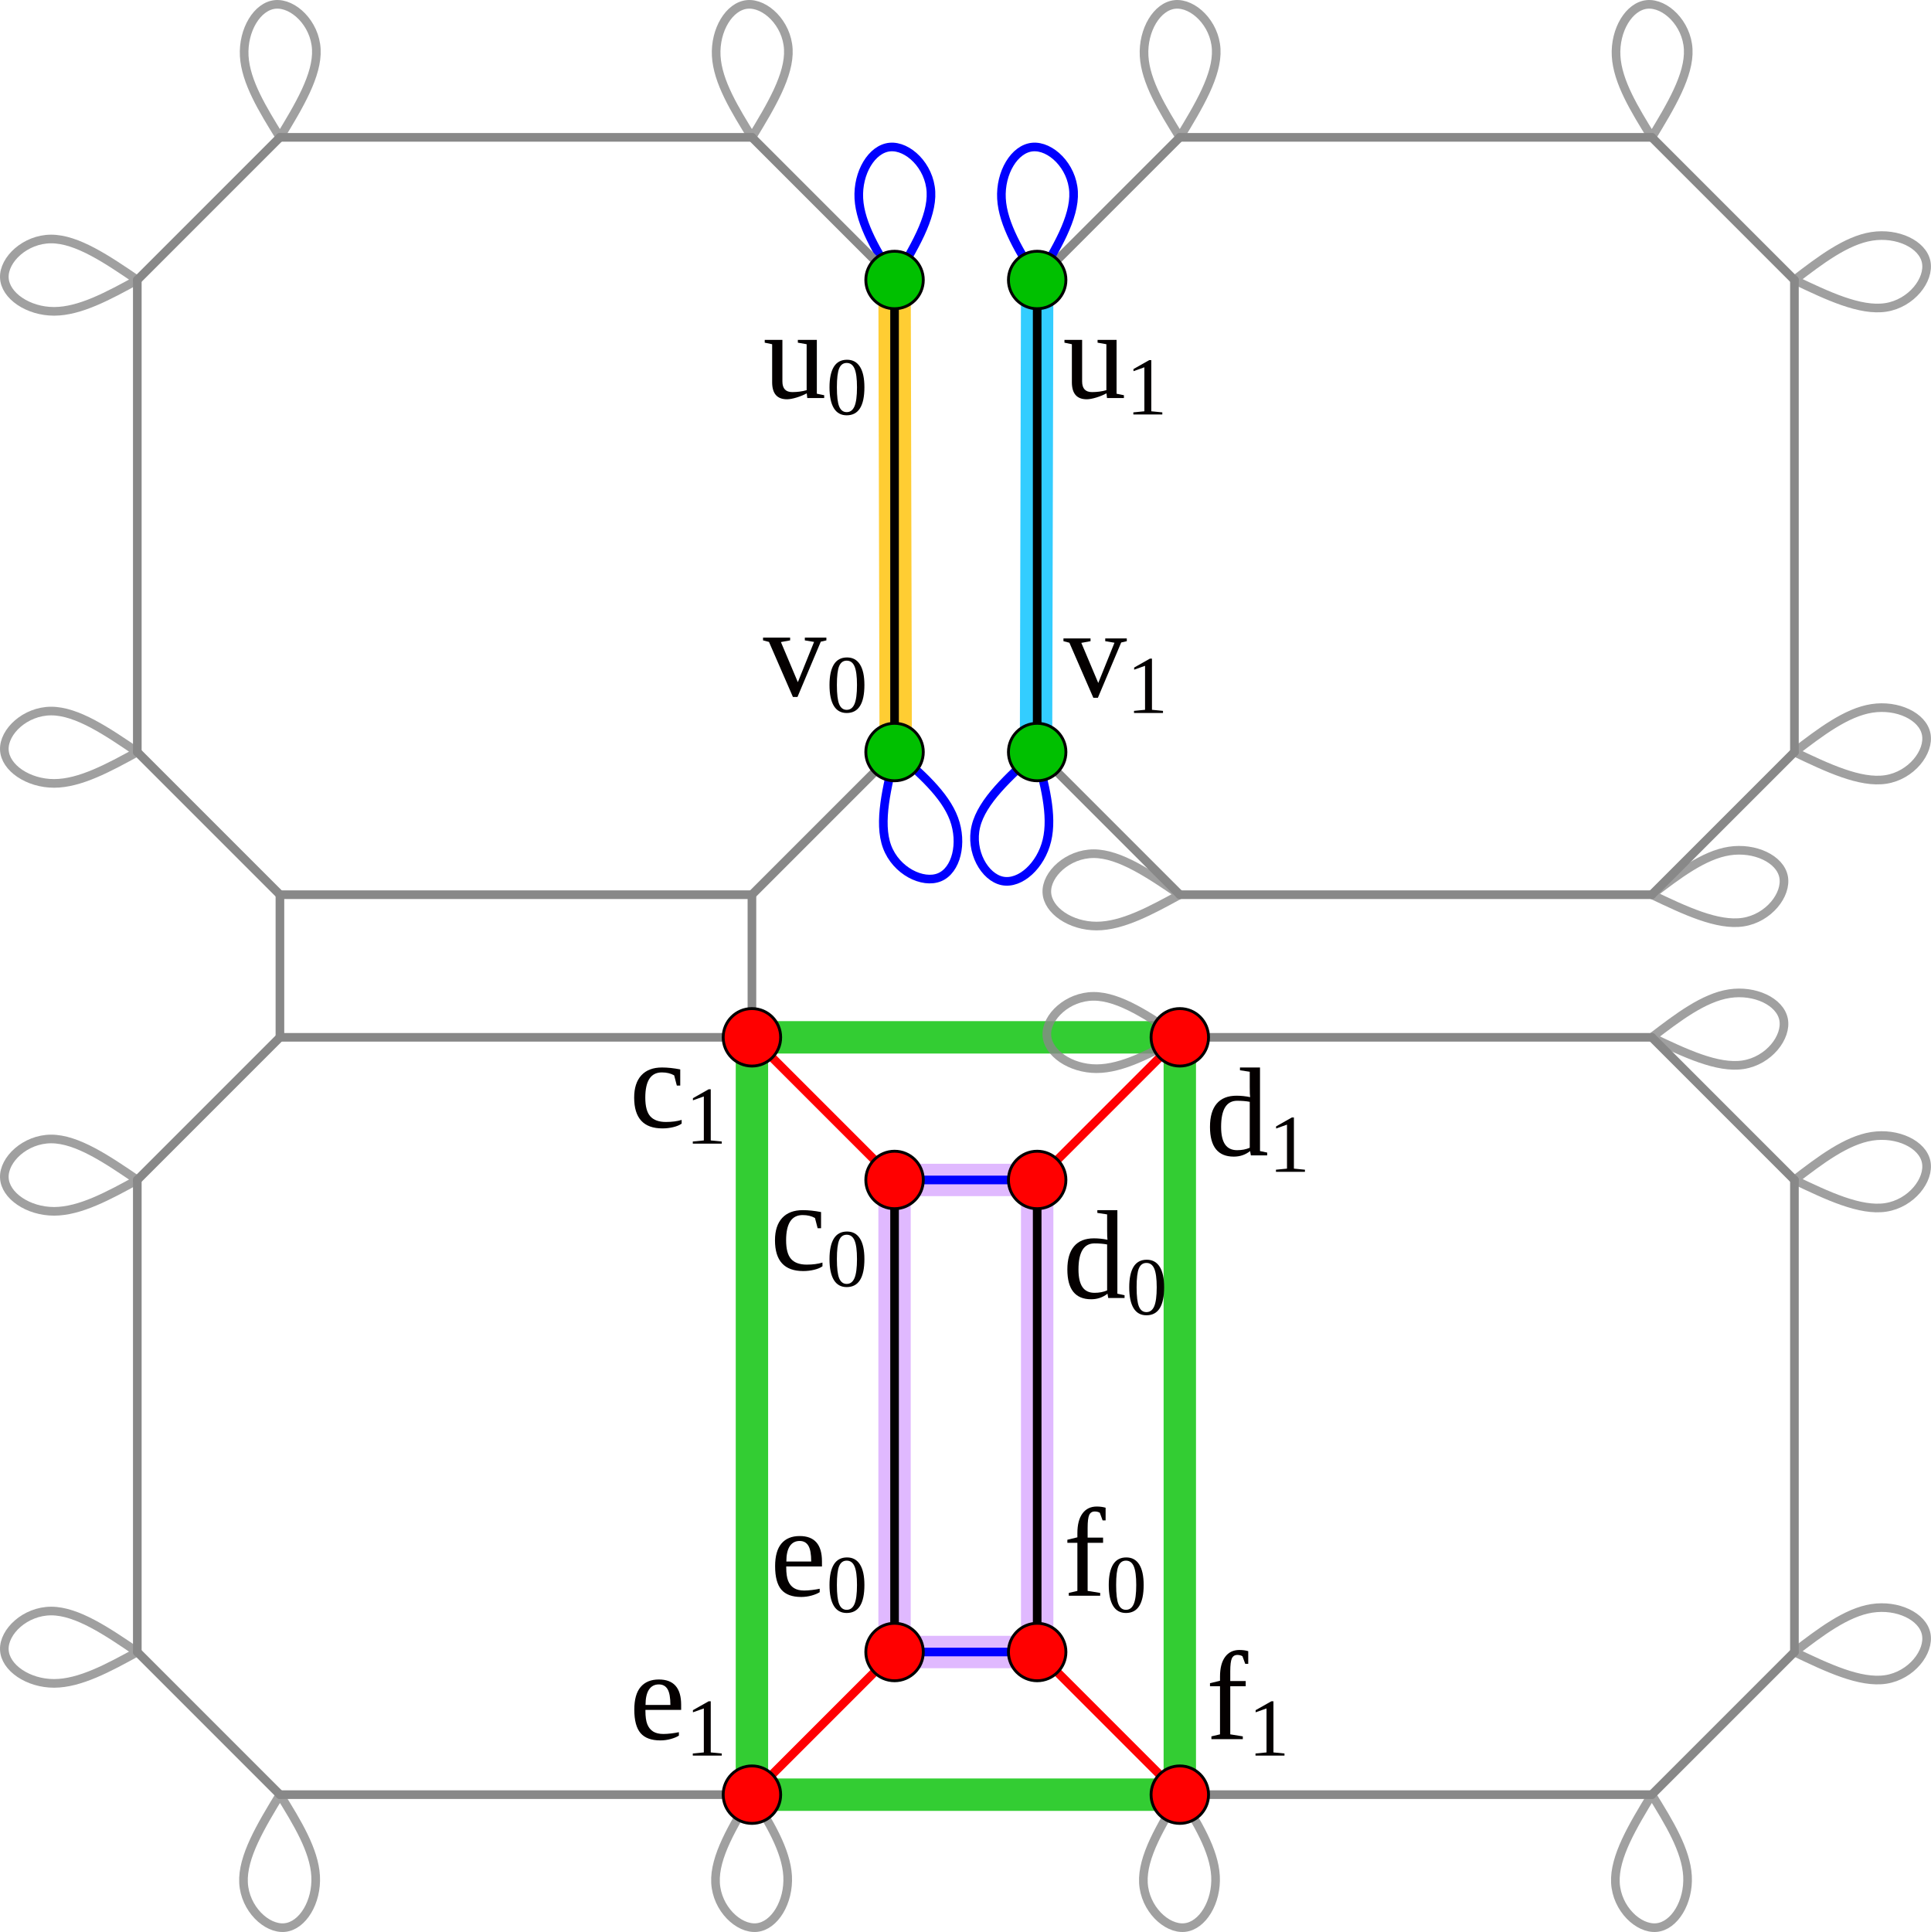
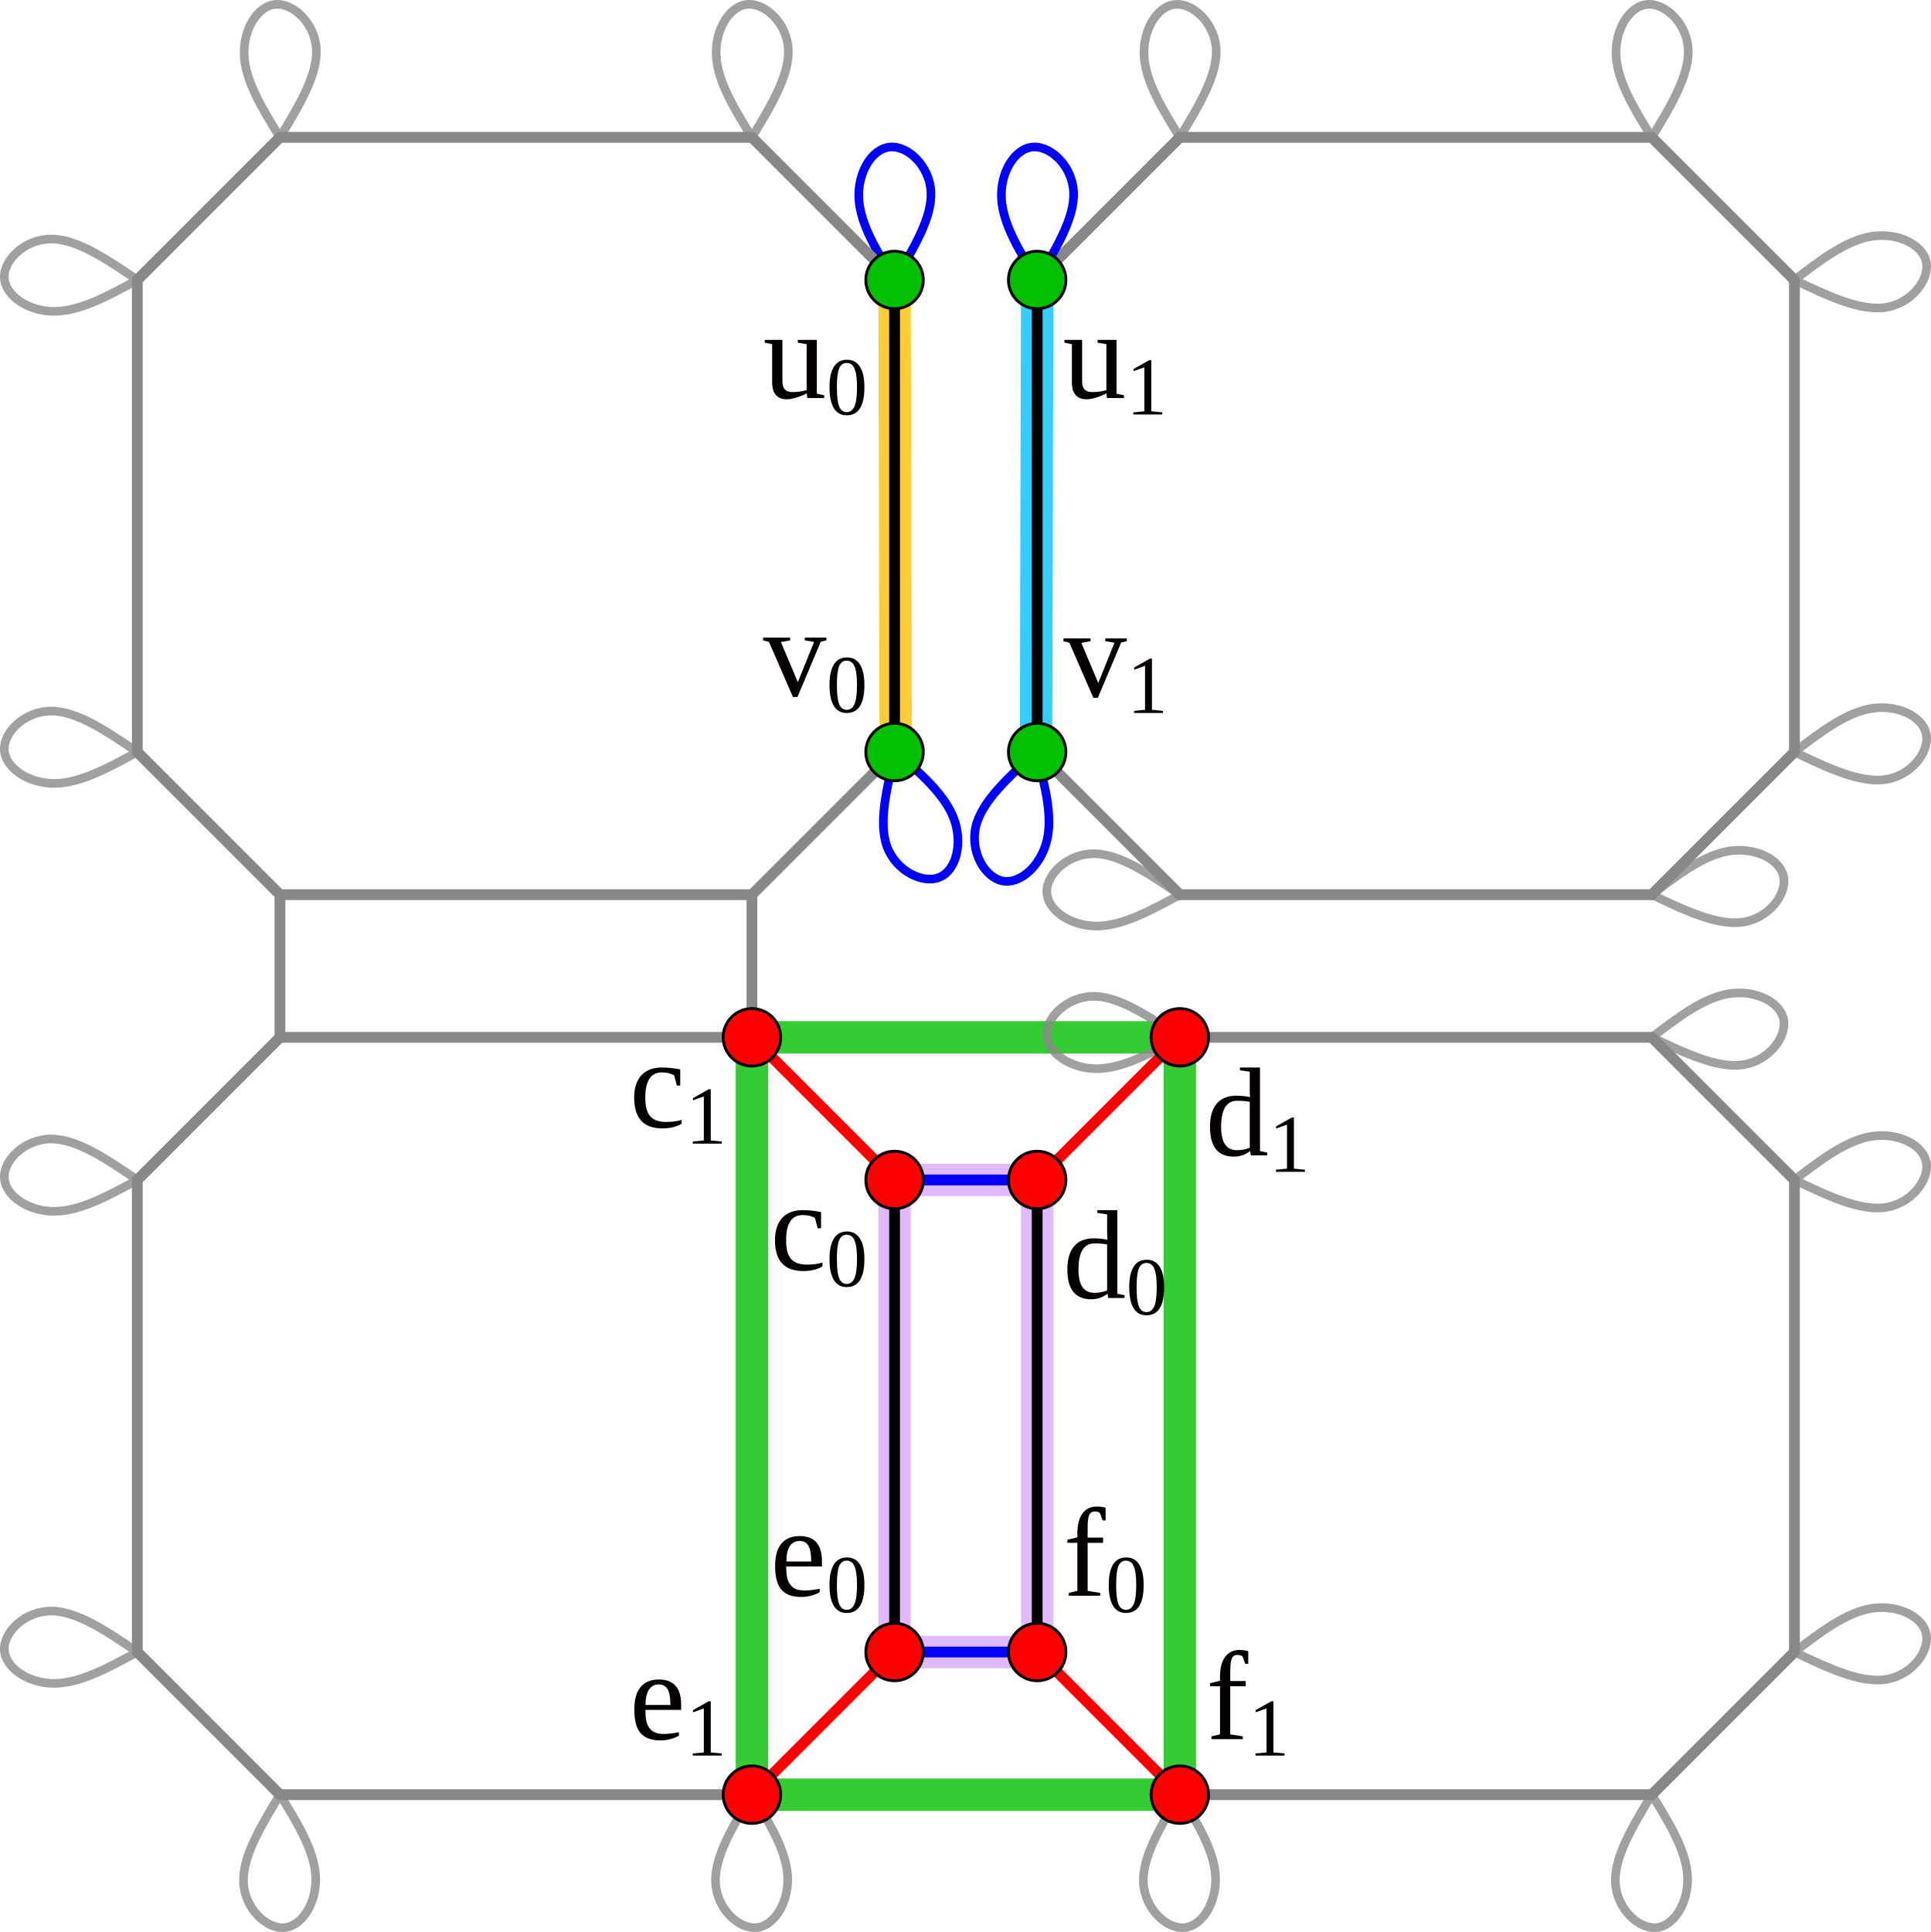
<svg xmlns="http://www.w3.org/2000/svg" width="894.54" height="894.917" version="1.1" id="svg41149">
  <defs id="defs41153">
    </defs>
  <style id="style">
		.arc0 {
			fill:none;
			fill-rule:evenodd;
			stroke:black;
			stroke-width:4;
			stroke-linecap:round;
			stroke-linejoin:round;
			stroke-opacity:1;
		}
		.arc1 {
			fill:none;
			fill-rule:evenodd;
			stroke:red;
			stroke-width:4;
			stroke-linecap:round;
			stroke-linejoin:round;
			stroke-opacity:1;
		}
		.arc2 {
			fill:none;
			fill-rule:evenodd;
			stroke:blue;
			stroke-width:4;
			stroke-linecap:round;
			stroke-linejoin:round;
			stroke-opacity:1;
		}
		.arc3 {
			fill:none;
			fill-rule:evenodd;
			stroke:green;
			stroke-width:4;
			stroke-linecap:round;
			stroke-linejoin:round;
			stroke-opacity:1;
		}
		.topological-dart {
			fill:#000000;
			stroke:#000000;
			stroke-width:0;
			stroke-linecap:round;
			stroke-linejoin:round;
			stroke-dasharray:none;
			paint-order:markers fill stroke;
		}
	</style>
  <path style="fill:none;stroke:#00c000;stroke-width:15;stroke-linecap:round;stroke-linejoin:round;stroke-opacity:0.8;stop-color:#000000" d="M 348.341,480.495 H 546.558 V 831.299 H 348.341 Z" id="path46483" />
-   <line class="arc1" id="link0_@1_1" x1="63.609" y1="765.227" x2="129.681" y2="831.299" style="stroke:#888888;stroke-opacity:1" />
-   <line class="arc0" id="link0_@0_7" x1="63.609" y1="765.227" x2="63.609" y2="546.567" style="stroke:#888888;stroke-opacity:1" />
-   <line class="arc0" id="link1_@0_2" x1="129.681" y1="831.299" x2="348.341" y2="831.299" style="stroke:#888888;stroke-opacity:1" />
+   <line class="arc1" id="link0_@1_1" x1="63.609" y1="765.227" x2="129.681" y2="831.299" style="stroke:#888888;stroke-opacity:1;stroke-width:5;stroke-dasharray:none" />
+   <line class="arc0" id="link0_@0_7" x1="63.609" y1="765.227" x2="63.609" y2="546.567" style="stroke:#888888;stroke-opacity:1;stroke-width:5;stroke-dasharray:none" />
+   <line class="arc0" id="link1_@0_2" x1="129.681" y1="831.299" x2="348.341" y2="831.299" style="stroke:#888888;stroke-opacity:1;stroke-width:5;stroke-dasharray:none" />
  <path style="fill:none;stroke:#d8a8ff;stroke-width:15;stroke-linecap:round;stroke-linejoin:round;stroke-opacity:0.8;stop-color:#000000" d="m 414.414,546.567 h 66.072 v 218.66 h -66.072 z" id="path43403" />
-   <line class="arc1" id="link2_@1_12" x1="348.341" y1="831.299" x2="414.414" y2="765.227" style="stroke:#ff0002;stroke-opacity:1" />
+   <line class="arc1" id="link2_@1_12" x1="348.341" y1="831.299" x2="414.414" y2="765.227" style="stroke:#ff0002;stroke-opacity:1;stroke-width:5;stroke-dasharray:none" />
  <path style="fill:none;fill-opacity:1;stroke:#888888;stroke-width:4;stroke-linecap:round;stroke-linejoin:bevel;stroke-dasharray:none;stroke-dashoffset:0;stroke-opacity:0.8;stop-color:#000000" d="m 348.341,831.299 c -8.751,14.436 -17.502,28.872 -16.858,40.852 0.644,11.98 10.683,21.502 19.034,20.719 8.351,-0.783 15.011,-11.87 14.366,-23.85 -0.645,-11.979 -8.594,-24.851 -16.542,-37.721" id="path11686-7-4-7-9-2-4-9-89-6-2" />
  <circle id="dart2" cx="348.341" cy="831.299" r="13.31" stroke="#000000" fill="#000000" style="stroke-width:1.331;fill:#ff0000;fill-opacity:1" />
-   <line class="arc1" id="link3_@1_5" x1="414.414" y1="546.567" x2="348.341" y2="480.495" style="stroke:#ff0002;stroke-opacity:1" />
-   <line class="arc2" id="link3_@2_8" x1="414.414" y1="546.567" x2="480.486" y2="546.567" style="stroke:#0000ff;stroke-opacity:1" />
-   <line class="arc0" id="link3_@0_12" x1="414.414" y1="546.567" x2="414.414" y2="765.227" style="stroke:#000000;stroke-opacity:1" />
+   <line class="arc1" id="link3_@1_5" x1="414.414" y1="546.567" x2="348.341" y2="480.495" style="stroke:#ff0002;stroke-opacity:1;stroke-width:5;stroke-dasharray:none" />
+   <line class="arc2" id="link3_@2_8" x1="414.414" y1="546.567" x2="480.486" y2="546.567" style="stroke:#0000ff;stroke-opacity:1;stroke-width:5;stroke-dasharray:none" />
+   <line class="arc0" id="link3_@0_12" x1="414.414" y1="546.567" x2="414.414" y2="765.227" style="stroke:#000000;stroke-opacity:1;stroke-width:5;stroke-dasharray:none" />
  <circle id="dart3" cx="414.414" cy="546.567" r="13.31" stroke="#000000" fill="#000000" style="stroke-width:1.331;fill:#ff0000;fill-opacity:1" />
-   <line class="arc1" id="link4_@1_13" x1="480.486" y1="765.227" x2="546.558" y2="831.299" style="stroke:#ff0002;stroke-opacity:1" />
-   <line class="arc2" id="link4_@2_12" x1="480.486" y1="765.227" x2="414.414" y2="765.227" style="stroke:#0000ff;stroke-opacity:1" />
-   <line class="arc0" id="link4_@0_8" x1="480.486" y1="765.227" x2="480.486" y2="546.567" style="stroke:#000000;stroke-opacity:1" />
+   <line class="arc1" id="link4_@1_13" x1="480.486" y1="765.227" x2="546.558" y2="831.299" style="stroke:#ff0002;stroke-opacity:1;stroke-width:5;stroke-dasharray:none" />
+   <line class="arc2" id="link4_@2_12" x1="480.486" y1="765.227" x2="414.414" y2="765.227" style="stroke:#0000ff;stroke-opacity:1;stroke-width:5;stroke-dasharray:none" />
+   <line class="arc0" id="link4_@0_8" x1="480.486" y1="765.227" x2="480.486" y2="546.567" style="stroke:#000000;stroke-opacity:1;stroke-width:5;stroke-dasharray:none" />
  <circle id="dart4" cx="480.486" cy="765.227" r="13.31" stroke="#000000" fill="#000000" style="stroke-width:1.331;fill:#ff0000;fill-opacity:1" />
-   <line class="arc2" id="link5_@2_20" x1="348.341" y1="480.495" x2="348.341" y2="414.423" style="stroke:#888888;stroke-opacity:1" />
-   <line class="arc0" id="link5_@0_6" x1="348.341" y1="480.495" x2="129.681" y2="480.495" style="stroke:#888888;stroke-opacity:1" />
+   <line class="arc2" id="link5_@2_20" x1="348.341" y1="480.495" x2="348.341" y2="414.423" style="stroke:#888888;stroke-opacity:1;stroke-width:5;stroke-dasharray:none" />
+   <line class="arc0" id="link5_@0_6" x1="348.341" y1="480.495" x2="129.681" y2="480.495" style="stroke:#888888;stroke-opacity:1;stroke-width:5;stroke-dasharray:none" />
  <circle id="dart5" cx="348.341" cy="480.495" r="13.31" stroke="#000000" fill="#000000" style="stroke-width:1.331;fill:#ff0000;fill-opacity:1" />
-   <line class="arc1" id="link6_@1_7" x1="129.681" y1="480.495" x2="63.609" y2="546.567" style="stroke:#888888;stroke-opacity:1" />
-   <line class="arc2" id="link6_@2_16" x1="129.681" y1="480.495" x2="129.681" y2="414.423" style="stroke:#888888;stroke-opacity:1" />
-   <line class="arc1" id="link8_@1_9" x1="480.486" y1="546.567" x2="546.558" y2="480.495" style="stroke:#ff0002;stroke-opacity:1" />
+   <line class="arc1" id="link6_@1_7" x1="129.681" y1="480.495" x2="63.609" y2="546.567" style="stroke:#888888;stroke-opacity:1;stroke-width:5;stroke-dasharray:none" />
+   <line class="arc2" id="link6_@2_16" x1="129.681" y1="480.495" x2="129.681" y2="414.423" style="stroke:#888888;stroke-opacity:1;stroke-width:5;stroke-dasharray:none" />
+   <line class="arc1" id="link8_@1_9" x1="480.486" y1="546.567" x2="546.558" y2="480.495" style="stroke:#ff0002;stroke-opacity:1;stroke-width:5;stroke-dasharray:none" />
  <circle id="dart8" cx="480.486" cy="546.567" r="13.31" stroke="#000000" fill="#000000" style="stroke-width:1.331;fill:#ff0000;fill-opacity:1" />
-   <line class="arc0" id="link9_@0_10" x1="546.558" y1="480.495" x2="765.218" y2="480.495" style="stroke:#888888;stroke-opacity:1" />
+   <line class="arc0" id="link9_@0_10" x1="546.558" y1="480.495" x2="765.218" y2="480.495" style="stroke:#888888;stroke-opacity:1;stroke-width:5;stroke-dasharray:none" />
  <path style="fill:none;fill-opacity:1;stroke:#888888;stroke-width:4;stroke-linecap:round;stroke-linejoin:bevel;stroke-dasharray:none;stroke-dashoffset:0;stroke-opacity:0.8;stop-color:#000000" d="m 546.558,480.495 c -13.955,-9.499 -27.91,-18.998 -39.907,-18.987 -11.997,0.012 -22.035,9.536 -21.693,17.916 0.342,8.38 11.063,15.616 23.06,15.603 11.997,-0.013 25.269,-7.272 38.54,-14.532" id="path84533-9-9-6-5" />
  <path style="fill:none;fill-opacity:1;stroke:#888888;stroke-width:4;stroke-linecap:round;stroke-linejoin:bevel;stroke-dasharray:none;stroke-dashoffset:0;stroke-opacity:0.8;stop-color:#000000" d="m 546.558,414.423 c -13.955,-9.499 -27.91,-18.998 -39.907,-18.987 -11.997,0.012 -22.035,9.536 -21.693,17.916 0.342,8.38 11.063,15.616 23.06,15.603 11.997,-0.013 25.269,-7.272 38.54,-14.532" id="path84533-9-9-6-5-9" />
  <circle id="dart9" cx="546.558" cy="480.495" r="13.31" stroke="#000000" fill="#000000" style="stroke-width:1.331;fill:#ff0000;fill-opacity:1" />
-   <line class="arc1" id="link10_@1_11" x1="765.218" y1="480.495" x2="831.29" y2="546.567" style="stroke:#888888;stroke-opacity:1" />
-   <line class="arc0" id="link11_@0_15" x1="831.29" y1="546.567" x2="831.29" y2="765.227" style="stroke:#888888;stroke-opacity:1" />
+   <line class="arc1" id="link10_@1_11" x1="765.218" y1="480.495" x2="831.29" y2="546.567" style="stroke:#888888;stroke-opacity:1;stroke-width:5;stroke-dasharray:none" />
+   <line class="arc0" id="link11_@0_15" x1="831.29" y1="546.567" x2="831.29" y2="765.227" style="stroke:#888888;stroke-opacity:1;stroke-width:5;stroke-dasharray:none" />
  <circle id="dart12" cx="414.414" cy="765.227" r="13.31" stroke="#000000" fill="#000000" style="stroke-width:1.331;fill:#ff0000;fill-opacity:1" />
-   <line class="arc0" id="link13_@0_14" x1="546.558" y1="831.299" x2="765.218" y2="831.299" style="stroke:#888888;stroke-opacity:1" />
+   <line class="arc0" id="link13_@0_14" x1="546.558" y1="831.299" x2="765.218" y2="831.299" style="stroke:#888888;stroke-opacity:1;stroke-width:5;stroke-dasharray:none" />
  <path style="fill:none;fill-opacity:1;stroke:#888888;stroke-width:4;stroke-linecap:round;stroke-linejoin:bevel;stroke-dasharray:none;stroke-dashoffset:0;stroke-opacity:0.8;stop-color:#000000" d="m 546.558,831.299 c -8.751,14.436 -17.502,28.872 -16.858,40.852 0.644,11.98 10.683,21.502 19.034,20.719 8.351,-0.783 15.011,-11.87 14.366,-23.85 -0.645,-11.979 -8.594,-24.851 -16.542,-37.721" id="path11686-7-4-7-9-2-4-9-89-6-6" />
  <path style="fill:none;fill-opacity:1;stroke:#0000ff;stroke-width:4;stroke-linecap:round;stroke-linejoin:bevel;stroke-dasharray:none;stroke-dashoffset:0;stroke-opacity:1;stop-color:#000000" d="m 479.949,348.442 c -12.519,11.324 -25.038,22.65 -27.853,34.312 -2.815,11.662 4.077,23.661 12.302,25.302 8.225,1.641 17.782,-7.074 20.595,-18.736 2.813,-11.662 -1.116,-26.271 -5.045,-40.879" id="path11686-7-4-7-9-2-4-9-89-6-6-9" />
  <path style="fill:none;fill-opacity:1;stroke:#0000ff;stroke-width:4;stroke-linecap:round;stroke-linejoin:bevel;stroke-dasharray:none;stroke-dashoffset:0;stroke-opacity:1;stop-color:#000000" d="m 414.952,348.178 c -4.083,16.38 -8.166,32.76 -4.004,44.012 4.163,11.252 16.572,17.374 24.316,14.153 7.744,-3.221 10.822,-15.783 6.659,-27.034 -4.164,-11.251 -15.567,-21.191 -26.971,-31.13" id="path11686-7-4-7-9-2-4-9-89-6-6-8" />
  <circle id="dart13" cx="546.558" cy="831.299" r="13.31" stroke="#000000" fill="#000000" style="stroke-width:1.331;fill:#ff0000;fill-opacity:1" />
-   <line class="arc1" id="link14_@1_15" x1="765.218" y1="831.299" x2="831.29" y2="765.227" style="stroke:#888888;stroke-opacity:1" />
-   <line class="arc1" id="link16_@1_17" x1="129.681" y1="414.423" x2="63.609" y2="348.35" style="stroke:#888888;stroke-opacity:1" />
-   <line class="arc0" id="link16_@0_20" x1="129.681" y1="414.423" x2="348.341" y2="414.423" style="stroke:#888888;stroke-opacity:1" />
-   <line class="arc0" id="link17_@0_18" x1="63.609" y1="348.35" x2="63.609" y2="129.69" style="stroke:#888888;stroke-opacity:1" />
-   <line class="arc1" id="link18_@1_19" x1="63.609" y1="129.69" x2="129.681" y2="63.618" style="stroke:#888888;stroke-opacity:1" />
-   <line class="arc0" id="link19_@0_23" x1="129.681" y1="63.618" x2="348.341" y2="63.618" style="stroke:#888888;stroke-opacity:1" />
+   <line class="arc1" id="link14_@1_15" x1="765.218" y1="831.299" x2="831.29" y2="765.227" style="stroke:#888888;stroke-opacity:1;stroke-width:5;stroke-dasharray:none" />
+   <line class="arc1" id="link16_@1_17" x1="129.681" y1="414.423" x2="63.609" y2="348.35" style="stroke:#888888;stroke-opacity:1;stroke-width:5;stroke-dasharray:none" />
+   <line class="arc0" id="link16_@0_20" x1="129.681" y1="414.423" x2="348.341" y2="414.423" style="stroke:#888888;stroke-opacity:1;stroke-width:5;stroke-dasharray:none" />
+   <line class="arc0" id="link17_@0_18" x1="63.609" y1="348.35" x2="63.609" y2="129.69" style="stroke:#888888;stroke-opacity:1;stroke-width:5;stroke-dasharray:none" />
+   <line class="arc1" id="link18_@1_19" x1="63.609" y1="129.69" x2="129.681" y2="63.618" style="stroke:#888888;stroke-opacity:1;stroke-width:5;stroke-dasharray:none" />
+   <line class="arc0" id="link19_@0_23" x1="129.681" y1="63.618" x2="348.341" y2="63.618" style="stroke:#888888;stroke-opacity:1;stroke-width:5;stroke-dasharray:none" />
  <path style="fill:none;stroke:#ffc000;stroke-width:15;stroke-linecap:round;stroke-linejoin:round;stroke-opacity:0.8;stop-color:#000000" d="m 414.414,129.69 0.539,218.488" id="path43345" />
-   <line class="arc1" id="link20_@1_21" x1="348.341" y1="414.423" x2="414.414" y2="348.35" style="stroke:#888888;stroke-opacity:1" />
+   <line class="arc1" id="link20_@1_21" x1="348.341" y1="414.423" x2="414.414" y2="348.35" style="stroke:#888888;stroke-opacity:1;stroke-width:5;stroke-dasharray:none" />
  <path style="fill:none;stroke:#00c0ff;stroke-width:15;stroke-linecap:round;stroke-linejoin:round;stroke-opacity:0.8;stop-color:#000000" d="m 480.486,129.69 -0.537,218.752" id="path43401" />
-   <line class="arc0" id="link21_@0_22" x1="414.414" y1="348.35" x2="414.414" y2="129.69" style="stroke:#000000;stroke-opacity:1" />
+   <line class="arc0" id="link21_@0_22" x1="414.414" y1="348.35" x2="414.414" y2="129.69" style="stroke:#000000;stroke-opacity:1;stroke-width:5;stroke-dasharray:none" />
  <circle id="dart21" cx="414.414" cy="348.35" r="13.31" stroke="#000000" fill="#000000" style="stroke-width:1.331;fill:#00c000;fill-opacity:1" />
  <path style="fill:none;fill-opacity:1;stroke:#0000ff;stroke-width:4;stroke-linecap:round;stroke-linejoin:bevel;stroke-dasharray:none;stroke-dashoffset:0;stroke-opacity:1;stop-color:#000000" d="m 414.414,129.69 c 8.751,-14.436 17.502,-28.872 16.858,-40.852 -0.644,-11.98 -10.683,-21.502 -19.034,-20.719 -8.351,0.783 -15.011,11.87 -14.366,23.85 0.645,11.979 8.594,24.851 16.542,37.721" id="path11686-7-4-7-9-2-4-9-2-4" />
-   <line class="arc1" id="link22_@1_23" x1="414.414" y1="129.69" x2="348.341" y2="63.618" style="stroke:#888888;stroke-opacity:1" />
+   <line class="arc1" id="link22_@1_23" x1="414.414" y1="129.69" x2="348.341" y2="63.618" style="stroke:#888888;stroke-opacity:1;stroke-width:5;stroke-dasharray:none" />
  <circle id="dart22" cx="414.414" cy="129.69" r="13.31" stroke="#000000" fill="#000000" style="stroke-width:1.331;fill:#00c000;fill-opacity:1" />
-   <line class="arc1" id="link24_@1_25" x1="480.486" y1="348.35" x2="546.558" y2="414.423" style="stroke:#888888;stroke-opacity:1" />
-   <line class="arc0" id="link24_@0_28" x1="480.486" y1="348.35" x2="480.486" y2="129.69" style="stroke:#000000;stroke-opacity:1" />
+   <line class="arc1" id="link24_@1_25" x1="480.486" y1="348.35" x2="546.558" y2="414.423" style="stroke:#888888;stroke-opacity:1;stroke-width:5;stroke-dasharray:none" />
+   <line class="arc0" id="link24_@0_28" x1="480.486" y1="348.35" x2="480.486" y2="129.69" style="stroke:#000000;stroke-opacity:1;stroke-width:5;stroke-dasharray:none" />
  <circle id="dart24" cx="480.486" cy="348.35" r="13.31" stroke="#000000" fill="#000000" style="stroke-width:1.331;fill:#00c000;fill-opacity:1" />
-   <line class="arc0" id="link25_@0_26" x1="546.558" y1="414.423" x2="765.218" y2="414.423" style="stroke:#888888;stroke-opacity:1" />
-   <line class="arc1" id="link26_@1_27" x1="765.218" y1="414.423" x2="831.29" y2="348.35" style="stroke:#888888;stroke-opacity:1" />
-   <line class="arc0" id="link27_@0_31" x1="831.29" y1="348.35" x2="831.29" y2="129.69" style="stroke:#888888;stroke-opacity:1" />
-   <line class="arc1" id="link28_@1_29" x1="480.486" y1="129.69" x2="546.558" y2="63.618" style="stroke:#888888;stroke-opacity:1" />
+   <line class="arc0" id="link25_@0_26" x1="546.558" y1="414.423" x2="765.218" y2="414.423" style="stroke:#888888;stroke-opacity:1;stroke-width:5;stroke-dasharray:none" />
+   <line class="arc1" id="link26_@1_27" x1="765.218" y1="414.423" x2="831.29" y2="348.35" style="stroke:#888888;stroke-opacity:1;stroke-width:5;stroke-dasharray:none" />
+   <line class="arc0" id="link27_@0_31" x1="831.29" y1="348.35" x2="831.29" y2="129.69" style="stroke:#888888;stroke-opacity:1;stroke-width:5;stroke-dasharray:none" />
+   <line class="arc1" id="link28_@1_29" x1="480.486" y1="129.69" x2="546.558" y2="63.618" style="stroke:#888888;stroke-opacity:1;stroke-width:5;stroke-dasharray:none" />
  <path style="fill:none;fill-opacity:1;stroke:#0000ff;stroke-width:4;stroke-linecap:round;stroke-linejoin:bevel;stroke-dasharray:none;stroke-dashoffset:0;stroke-opacity:1;stop-color:#000000" d="m 480.486,129.69 c 8.751,-14.436 17.502,-28.872 16.858,-40.852 -0.644,-11.98 -10.683,-21.502 -19.034,-20.719 -8.351,0.783 -15.011,11.87 -14.366,23.85 0.645,11.979 8.594,24.851 16.542,37.721" id="path11686-7-4-7-9-2-4-9-0-9" />
  <circle id="dart28" cx="480.486" cy="129.69" r="13.31" stroke="#000000" fill="#000000" style="stroke-width:1.331;fill:#00c000;fill-opacity:1" />
-   <line class="arc0" id="link29_@0_30" x1="546.558" y1="63.618" x2="765.218" y2="63.618" style="stroke:#888888;stroke-opacity:1" />
-   <line class="arc1" id="link30_@1_31" x1="765.218" y1="63.618" x2="831.29" y2="129.69" style="stroke:#888888;stroke-opacity:1" />
+   <line class="arc0" id="link29_@0_30" x1="546.558" y1="63.618" x2="765.218" y2="63.618" style="stroke:#888888;stroke-opacity:1;stroke-width:5;stroke-dasharray:none" />
+   <line class="arc1" id="link30_@1_31" x1="765.218" y1="63.618" x2="831.29" y2="129.69" style="stroke:#888888;stroke-opacity:1;stroke-width:5;stroke-dasharray:none" />
  <path style="fill:none;fill-opacity:1;stroke:#888888;stroke-width:4;stroke-linecap:round;stroke-linejoin:bevel;stroke-dasharray:none;stroke-dashoffset:0;stroke-opacity:0.8;stop-color:#000000" d="m 831.29,129.69 c 15.236,7.268 30.473,14.536 42.329,12.701 11.856,-1.835 20.33,-12.774 18.718,-21.005 -1.612,-8.231 -13.308,-13.753 -25.163,-11.917 -11.855,1.836 -23.87,11.028 -35.884,20.22" id="path11686-7-4-7-9-2-4" />
  <path style="fill:none;fill-opacity:1;stroke:#888888;stroke-width:4;stroke-linecap:round;stroke-linejoin:bevel;stroke-dasharray:none;stroke-dashoffset:0;stroke-opacity:0.8;stop-color:#000000" d="M 765.218,63.618 C 773.969,49.182 782.72,34.745 782.076,22.766 781.433,10.786 771.393,1.264 763.042,2.047 754.692,2.83 748.031,13.917 748.676,25.897 c 0.645,11.979 8.594,24.851 16.542,37.721" id="path11686-7-4-7-9-2-4-9" />
  <path style="fill:none;fill-opacity:1;stroke:#888888;stroke-width:4;stroke-linecap:round;stroke-linejoin:bevel;stroke-dasharray:none;stroke-dashoffset:0;stroke-opacity:0.8;stop-color:#000000" d="m 765.218,831.299 c -8.751,14.436 -17.502,28.872 -16.858,40.852 0.644,11.98 10.683,21.502 19.034,20.719 8.351,-0.783 15.011,-11.87 14.366,-23.85 -0.645,-11.979 -8.594,-24.851 -16.542,-37.721" id="path11686-7-4-7-9-2-4-9-89-6" />
  <path style="fill:none;fill-opacity:1;stroke:#888888;stroke-width:4;stroke-linecap:round;stroke-linejoin:bevel;stroke-dasharray:none;stroke-dashoffset:0;stroke-opacity:0.8;stop-color:#000000" d="m 63.609,129.69 c -13.955,-9.499 -27.91,-18.998 -39.907,-18.987 -11.997,0.012 -22.035,9.536 -21.693,17.916 0.342,8.38 11.063,15.616 23.06,15.603 11.997,-0.013 25.269,-7.272 38.54,-14.532" id="path84533-9-9" />
  <path style="fill:none;fill-opacity:1;stroke:#888888;stroke-width:4;stroke-linecap:round;stroke-linejoin:bevel;stroke-dasharray:none;stroke-dashoffset:0;stroke-opacity:0.8;stop-color:#000000" d="m 831.29,348.35 c 15.236,7.268 30.473,14.536 42.329,12.701 11.856,-1.835 20.33,-12.774 18.718,-21.005 -1.612,-8.231 -13.308,-13.753 -25.163,-11.917 -11.855,1.836 -23.87,11.028 -35.884,20.22" id="path11686-7-4-7-9-2-4-92" />
  <path style="fill:none;fill-opacity:1;stroke:#888888;stroke-width:4;stroke-linecap:round;stroke-linejoin:bevel;stroke-dasharray:none;stroke-dashoffset:0;stroke-opacity:0.8;stop-color:#000000" d="M 546.558,63.618 C 555.308,49.182 564.06,34.745 563.416,22.766 562.772,10.786 552.733,1.264 544.382,2.047 536.032,2.83 529.371,13.917 530.016,25.897 c 0.645,11.979 8.594,24.851 16.542,37.721" id="path11686-7-4-7-9-2-4-9-0" />
  <path style="fill:none;fill-opacity:1;stroke:#888888;stroke-width:4;stroke-linecap:round;stroke-linejoin:bevel;stroke-dasharray:none;stroke-dashoffset:0;stroke-opacity:0.8;stop-color:#000000" d="m 63.609,348.35 c -13.955,-9.499 -27.91,-18.998 -39.907,-18.987 -11.997,0.012 -22.035,9.536 -21.693,17.916 0.342,8.38 11.063,15.616 23.06,15.603 11.997,-0.013 25.269,-7.272 38.54,-14.532" id="path84533-9-9-8" />
  <path style="fill:none;fill-opacity:1;stroke:#888888;stroke-width:4;stroke-linecap:round;stroke-linejoin:bevel;stroke-dasharray:none;stroke-dashoffset:0;stroke-opacity:0.8;stop-color:#000000" d="m 831.29,546.567 c 15.236,7.268 30.473,14.536 42.329,12.701 11.856,-1.835 20.33,-12.774 18.718,-21.005 -1.612,-8.231 -13.308,-13.753 -25.163,-11.917 -11.855,1.836 -23.87,11.028 -35.884,20.22" id="path11686-7-4-7-9-2-4-7" />
  <path style="fill:none;fill-opacity:1;stroke:#888888;stroke-width:4;stroke-linecap:round;stroke-linejoin:bevel;stroke-dasharray:none;stroke-dashoffset:0;stroke-opacity:0.8;stop-color:#000000" d="m 348.341,63.618 c 8.751,-14.436 17.502,-28.872 16.858,-40.852 C 364.556,10.786 354.516,1.264 346.166,2.047 337.815,2.83 331.155,13.917 331.8,25.897 c 0.645,11.979 8.594,24.851 16.542,37.721" id="path11686-7-4-7-9-2-4-9-2" />
  <path style="fill:none;fill-opacity:1;stroke:#888888;stroke-width:4;stroke-linecap:round;stroke-linejoin:bevel;stroke-dasharray:none;stroke-dashoffset:0;stroke-opacity:0.8;stop-color:#000000" d="m 63.609,546.567 c -13.955,-9.499 -27.91,-18.998 -39.907,-18.987 -11.997,0.012 -22.035,9.536 -21.693,17.916 0.342,8.38 11.063,15.616 23.06,15.603 11.997,-0.013 25.269,-7.272 38.54,-14.532" id="path84533-9-9-6" />
  <path style="fill:none;fill-opacity:1;stroke:#888888;stroke-width:4;stroke-linecap:round;stroke-linejoin:bevel;stroke-dasharray:none;stroke-dashoffset:0;stroke-opacity:0.8;stop-color:#000000" d="m 831.29,765.227 c 15.236,7.268 30.473,14.536 42.329,12.701 11.856,-1.835 20.33,-12.774 18.718,-21.005 -1.612,-8.231 -13.308,-13.753 -25.163,-11.917 -11.855,1.836 -23.87,11.028 -35.884,20.22" id="path11686-7-4-7-9-2-4-5" />
  <path style="fill:none;fill-opacity:1;stroke:#888888;stroke-width:4;stroke-linecap:round;stroke-linejoin:bevel;stroke-dasharray:none;stroke-dashoffset:0;stroke-opacity:0.8;stop-color:#000000" d="M 129.681,63.618 C 138.432,49.182 147.183,34.745 146.539,22.766 145.896,10.786 135.856,1.264 127.505,2.047 119.155,2.83 112.494,13.917 113.139,25.897 c 0.645,11.979 8.594,24.851 16.542,37.721" id="path11686-7-4-7-9-2-4-9-9" />
  <path style="fill:none;fill-opacity:1;stroke:#888888;stroke-width:4;stroke-linecap:round;stroke-linejoin:bevel;stroke-dasharray:none;stroke-dashoffset:0;stroke-opacity:0.8;stop-color:#000000" d="m 129.681,831.299 c -8.751,14.436 -17.502,28.872 -16.858,40.852 0.644,11.98 10.683,21.502 19.034,20.719 8.351,-0.783 15.011,-11.87 14.366,-23.85 -0.645,-11.979 -8.594,-24.851 -16.542,-37.721" id="path11686-7-4-7-9-2-4-9-89-6-4" />
  <path style="fill:none;fill-opacity:1;stroke:#888888;stroke-width:4;stroke-linecap:round;stroke-linejoin:bevel;stroke-dasharray:none;stroke-dashoffset:0;stroke-opacity:0.8;stop-color:#000000" d="m 63.609,765.227 c -13.955,-9.499 -27.91,-18.998 -39.907,-18.987 -11.997,0.012 -22.035,9.536 -21.693,17.916 0.342,8.38 11.063,15.616 23.06,15.603 11.997,-0.013 25.269,-7.272 38.54,-14.532" id="path84533-9-9-9" />
  <path style="fill:none;fill-opacity:1;stroke:#888888;stroke-width:4;stroke-linecap:round;stroke-linejoin:bevel;stroke-dasharray:none;stroke-dashoffset:0;stroke-opacity:0.8;stop-color:#000000" d="m 765.218,414.423 c 15.236,7.268 30.473,14.536 42.329,12.701 11.856,-1.835 20.33,-12.774 18.718,-21.005 -1.612,-8.231 -13.308,-13.753 -25.163,-11.917 -11.855,1.836 -23.87,11.028 -35.884,20.22" id="path11686-7-4-7-9-2-4-92-5" />
  <path style="fill:none;fill-opacity:1;stroke:#888888;stroke-width:4;stroke-linecap:round;stroke-linejoin:bevel;stroke-dasharray:none;stroke-dashoffset:0;stroke-opacity:0.8;stop-color:#000000" d="m 765.218,480.495 c 15.236,7.268 30.473,14.536 42.33,12.701 11.856,-1.835 20.33,-12.774 18.718,-21.005 -1.612,-8.231 -13.308,-13.753 -25.163,-11.917 -11.855,1.836 -23.87,11.028 -35.884,20.22" id="path11686-7-4-7-9-2-4-92-1" />
  <text xml:space="preserve" style="font-size:58.667px;font-family:'Liberation Serif';-inkscape-font-specification:'Liberation Serif, Normal';fill:#040000;fill-opacity:1;stroke:none;stroke-width:15;stroke-linecap:round;stroke-linejoin:round;stroke-opacity:0.8;stop-color:#000000" x="356.785" y="588.185" id="text46863">
    <tspan id="tspan46861" x="356.785" y="588.185">c<tspan style="font-size:65%;baseline-shift:sub" id="tspan47120">0</tspan>
    </tspan>
  </text>
  <text xml:space="preserve" style="font-size:58.667px;font-family:'Liberation Serif';-inkscape-font-specification:'Liberation Serif, Normal';fill:#040000;fill-opacity:1;stroke:none;stroke-width:15;stroke-linecap:round;stroke-linejoin:round;stroke-opacity:0.8;stop-color:#000000" x="356.785" y="739.146" id="text46863-1">
    <tspan id="tspan46861-5" x="356.785" y="739.146">e<tspan style="font-size:65%;baseline-shift:sub" id="tspan47120-9">0</tspan>
    </tspan>
  </text>
  <text xml:space="preserve" style="font-size:58.667px;font-family:'Liberation Serif';-inkscape-font-specification:'Liberation Serif, Normal';fill:#040000;fill-opacity:1;stroke:none;stroke-width:15;stroke-linecap:round;stroke-linejoin:round;stroke-opacity:0.8;stop-color:#000000" x="492.656" y="739.146" id="text46863-8">
    <tspan id="tspan46861-4" x="492.656" y="739.146">f<tspan style="font-size:65%;baseline-shift:sub" id="tspan47120-8">0</tspan>
    </tspan>
  </text>
  <text xml:space="preserve" style="font-size:58.667px;font-family:'Liberation Serif';-inkscape-font-specification:'Liberation Serif, Normal';fill:#040000;fill-opacity:1;stroke:none;stroke-width:15;stroke-linecap:round;stroke-linejoin:round;stroke-opacity:0.8;stop-color:#000000" x="492.341" y="601.248" id="text46863-10">
    <tspan id="tspan46861-3" x="492.341" y="601.248">d<tspan style="font-size:65%;baseline-shift:sub" id="tspan47120-0">0</tspan>
    </tspan>
  </text>
  <text xml:space="preserve" style="font-size:58.667px;font-family:'Liberation Serif';-inkscape-font-specification:'Liberation Serif, Normal';fill:#040000;fill-opacity:1;stroke:none;stroke-width:15;stroke-linecap:round;stroke-linejoin:round;stroke-opacity:0.8;stop-color:#000000" x="291.55" y="522.113" id="text46863-4">
    <tspan id="tspan46861-44" x="291.55" y="522.113">c<tspan style="font-size:65%;baseline-shift:sub" id="tspan47280">1</tspan>
    </tspan>
  </text>
  <text xml:space="preserve" style="font-size:58.667px;font-family:'Liberation Serif';-inkscape-font-specification:'Liberation Serif, Normal';fill:#040000;fill-opacity:1;stroke:none;stroke-width:15;stroke-linecap:round;stroke-linejoin:round;stroke-opacity:0.8;stop-color:#000000" x="291.55" y="805.59" id="text46863-7">
    <tspan id="tspan46861-6" x="291.55" y="805.59">e<tspan style="font-size:65%;baseline-shift:sub" id="tspan47286">1</tspan>
    </tspan>
  </text>
  <text xml:space="preserve" style="font-size:58.667px;font-family:'Liberation Serif';-inkscape-font-specification:'Liberation Serif, Normal';fill:#040000;fill-opacity:1;stroke:none;stroke-width:15;stroke-linecap:round;stroke-linejoin:round;stroke-opacity:0.8;stop-color:#000000" x="558.729" y="805.59" id="text46863-17">
    <tspan id="tspan46861-59" x="558.729" y="805.59">f<tspan style="font-size:65%;baseline-shift:sub" id="tspan47284">1</tspan>
    </tspan>
  </text>
  <text xml:space="preserve" style="font-size:58.667px;font-family:'Liberation Serif';-inkscape-font-specification:'Liberation Serif, Normal';fill:#040000;fill-opacity:1;stroke:none;stroke-width:15;stroke-linecap:round;stroke-linejoin:round;stroke-opacity:0.8;stop-color:#000000" x="558.414" y="535.176" id="text46863-2">
    <tspan id="tspan46861-1" x="558.414" y="535.176">d<tspan style="font-size:65%;baseline-shift:sub" id="tspan47282">1</tspan>
    </tspan>
  </text>
  <text xml:space="preserve" style="font-size:58.667px;font-family:'Liberation Serif';-inkscape-font-specification:'Liberation Serif, Normal';fill:#040000;fill-opacity:1;stroke:none;stroke-width:5.7;stroke-linecap:round;stroke-linejoin:round;stroke-opacity:1;stop-color:#000000;stroke-dasharray:none" x="353.49" y="322.269" id="text46863-8-8">
    <tspan id="tspan46861-4-5" x="353.49" y="322.269">v<tspan style="font-size:65%;baseline-shift:sub;stroke:none;stroke-opacity:1;stroke-width:5.7;stroke-dasharray:none;fill:#040000;fill-opacity:1" id="tspan47120-8-7">0</tspan>
    </tspan>
  </text>
  <text xml:space="preserve" style="font-size:58.667px;font-family:'Liberation Serif';-inkscape-font-specification:'Liberation Serif, Normal';fill:#040000;fill-opacity:1;stroke:none;stroke-width:5.7;stroke-linecap:round;stroke-linejoin:round;stroke-opacity:1;stop-color:#000000;stroke-dasharray:none" x="353.49" y="184.371" id="text46863-10-4">
    <tspan id="tspan46861-3-1" x="353.49" y="184.371">u<tspan style="font-size:65%;baseline-shift:sub;stroke:none;stroke-opacity:1;stroke-width:5.7;stroke-dasharray:none;fill:#040000;fill-opacity:1" id="tspan47120-0-8">0</tspan>
    </tspan>
  </text>
  <text xml:space="preserve" style="font-size:58.667px;font-family:'Liberation Serif';-inkscape-font-specification:'Liberation Serif, Normal';fill:#040000;fill-opacity:1;stroke:none;stroke-width:5.7;stroke-linecap:round;stroke-linejoin:round;stroke-opacity:1;stop-color:#000000;stroke-dasharray:none" x="492.656" y="322.641" id="text46863-17-5">
    <tspan id="tspan46861-59-9" x="492.656" y="322.641">v<tspan style="font-size:65%;baseline-shift:sub;stroke:none;stroke-opacity:1;stroke-width:5.7;stroke-dasharray:none;fill:#040000;fill-opacity:1" id="tspan47284-7">1</tspan>
    </tspan>
  </text>
  <text xml:space="preserve" style="font-size:58.667px;font-family:'Liberation Serif';-inkscape-font-specification:'Liberation Serif, Normal';fill:#040000;fill-opacity:1;stroke:none;stroke-width:5.7;stroke-linecap:round;stroke-linejoin:round;stroke-opacity:1;stop-color:#000000;stroke-dasharray:none" x="492.341" y="184.371" id="text46863-2-5">
    <tspan id="tspan46861-1-3" x="492.341" y="184.371">u<tspan style="font-size:65%;baseline-shift:sub;stroke:none;stroke-opacity:1;stroke-width:5.7;stroke-dasharray:none;fill:#040000;fill-opacity:1" id="tspan47282-8">1</tspan>
    </tspan>
  </text>
</svg>
